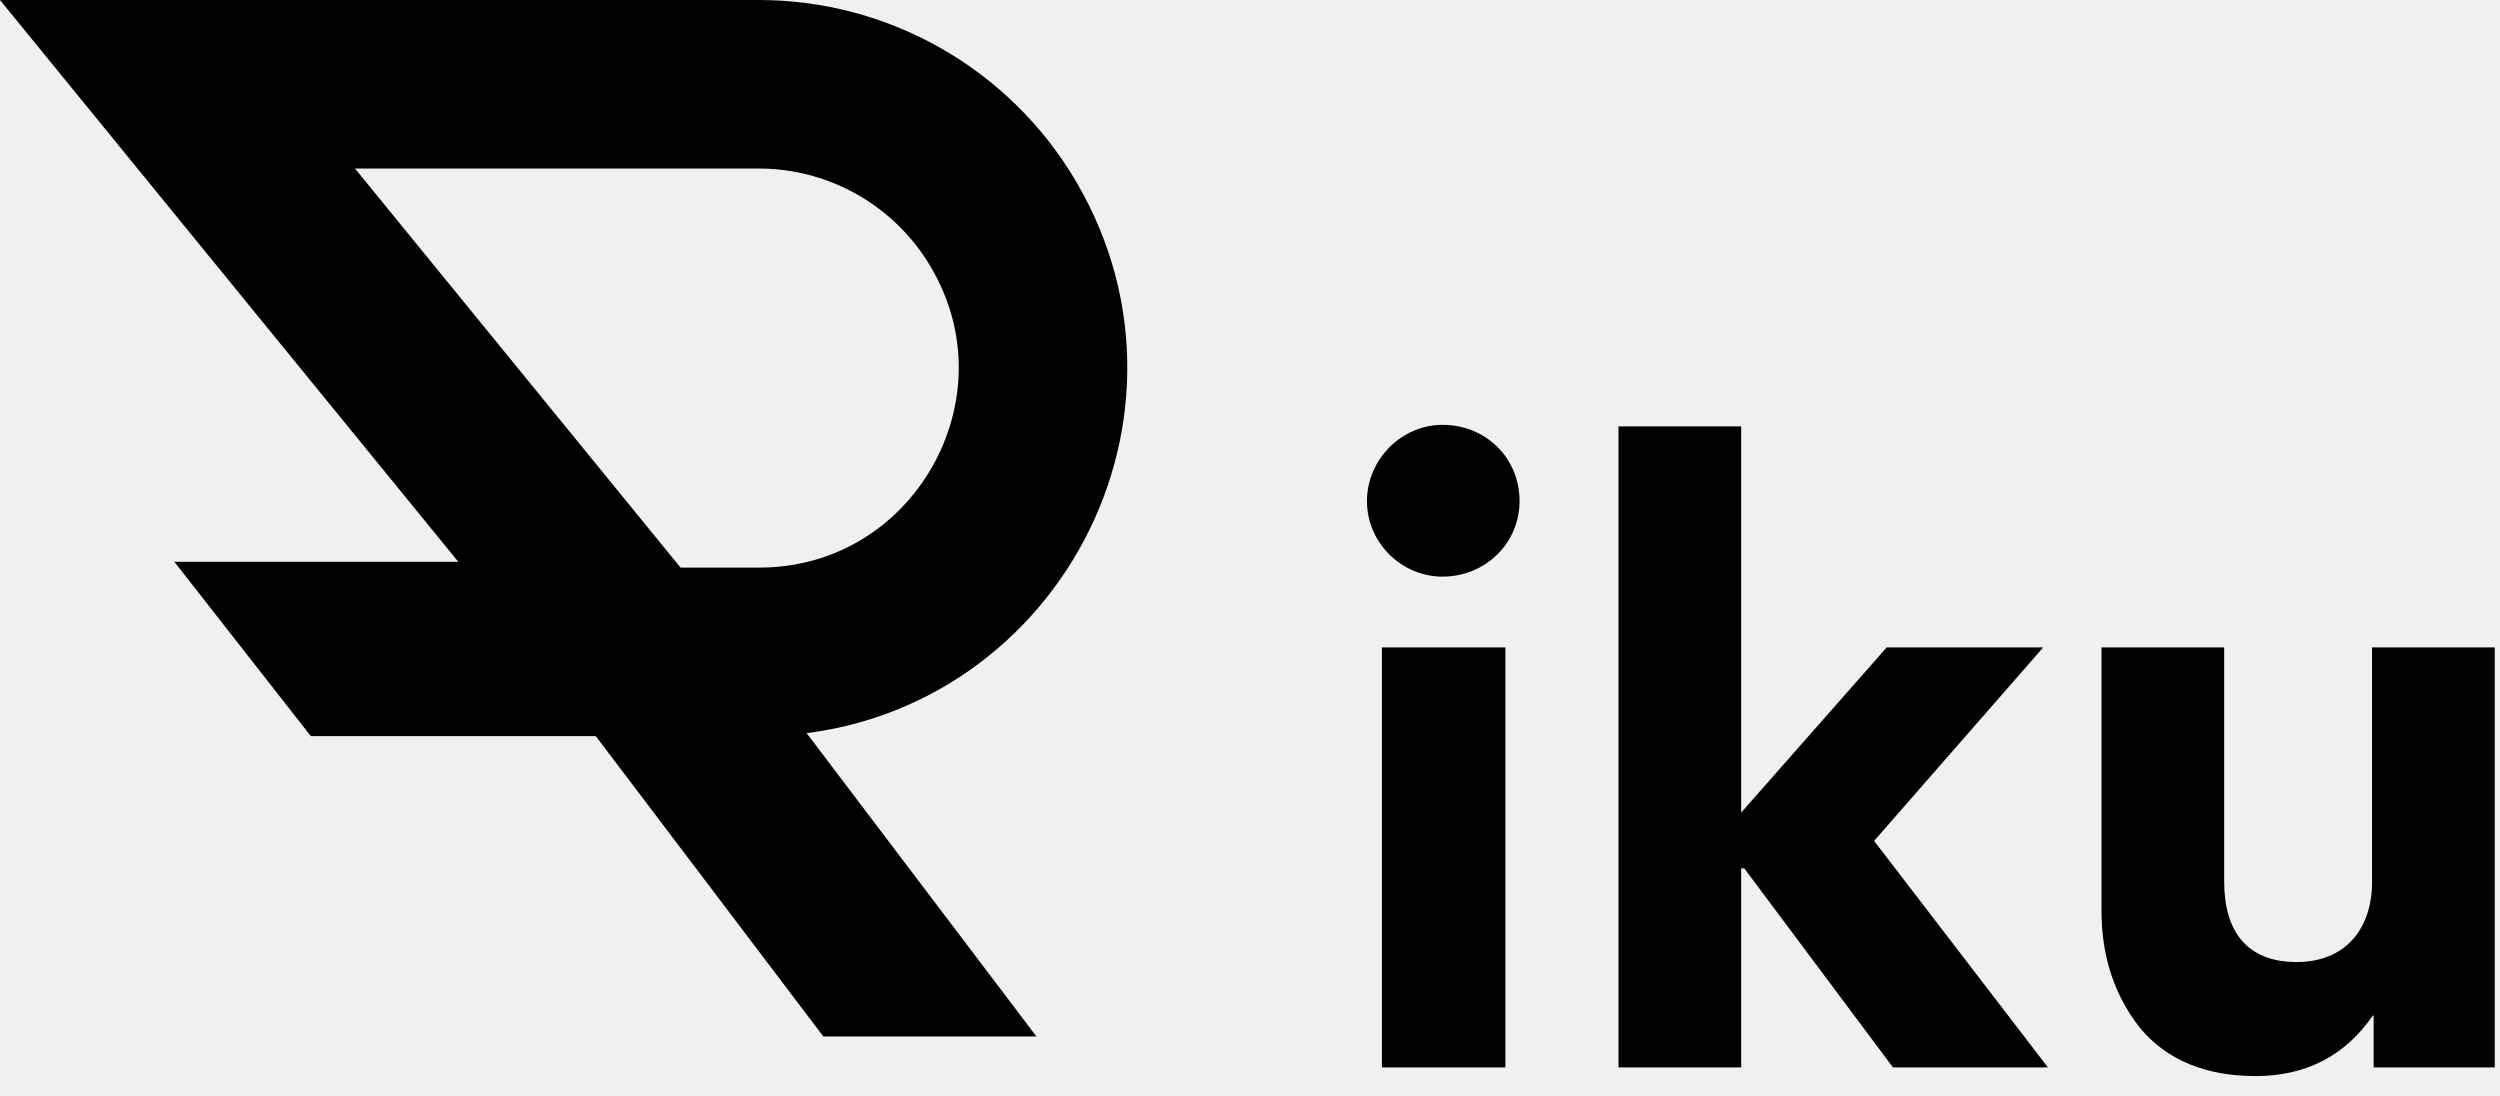
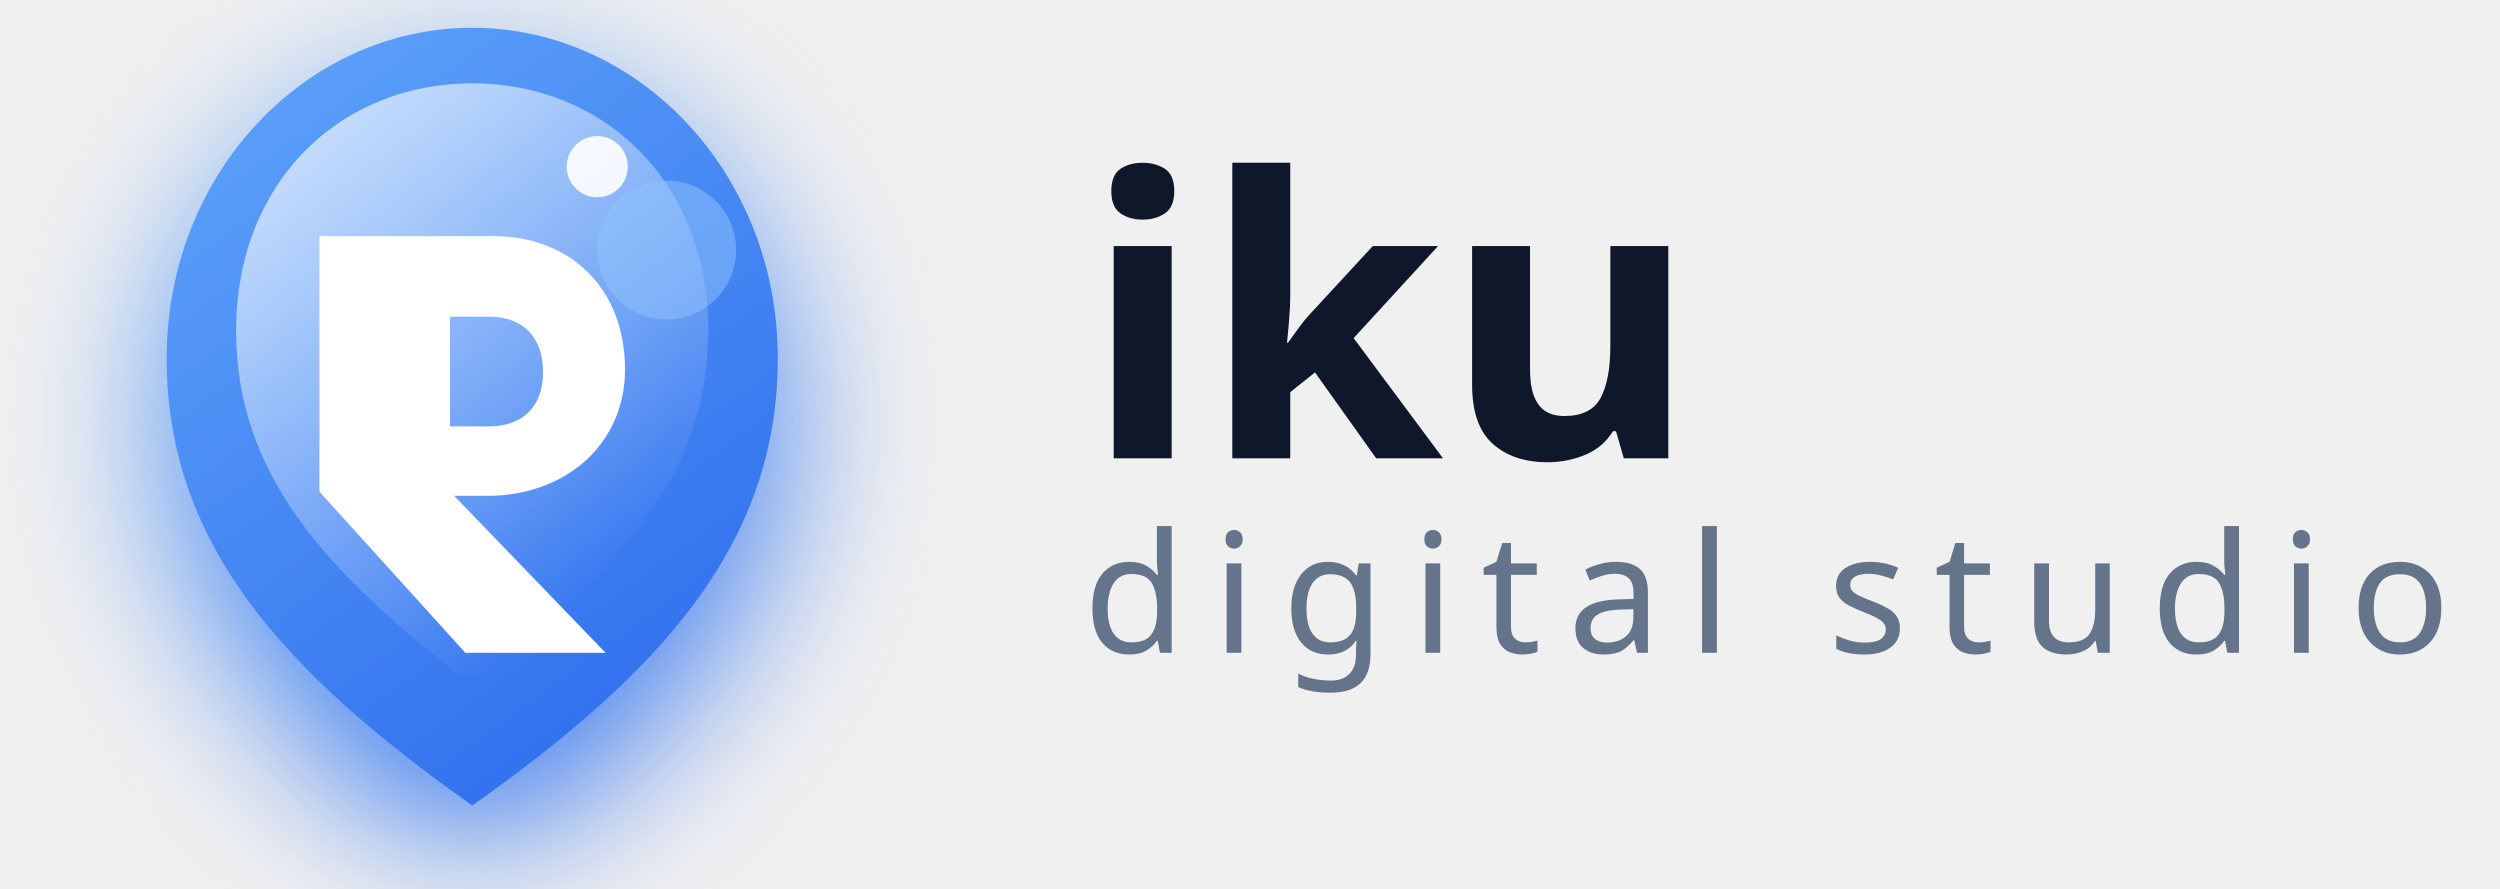
- <svg xmlns="http://www.w3.org/2000/svg" width="89" height="39" viewBox="0 0 89 39" fill="none">
-   <path d="M74.814 23.048H79.181V31.392C79.181 33.156 79.993 34.248 81.757 34.248C83.522 34.248 84.445 33.044 84.445 31.392V23.048H88.814V38H84.501V36.152H84.474C83.493 37.58 82.094 38.308 80.302 38.308C78.537 38.308 77.165 37.748 76.213 36.628C75.29 35.48 74.814 34.08 74.814 32.428V23.048Z" fill="black" />
-   <path d="M61.986 30.916V38H57.618V15.18H61.986V28.928L67.166 23.048H72.738L66.718 29.936L72.906 38H67.39L62.098 30.916H61.986Z" fill="black" />
-   <path d="M51.352 15.124C52.892 15.124 54.096 16.3 54.096 17.84C54.096 19.324 52.892 20.528 51.352 20.528C49.896 20.528 48.664 19.324 48.664 17.84C48.664 16.356 49.896 15.124 51.352 15.124ZM53.592 38H49.196V23.048H53.592V38Z" fill="black" />
-   <path d="M11.066 26.207H27.241L21.756 20H6.207L11.066 26.207Z" fill="black" />
-   <path d="M22.804 23.207L6.319 3H27.013C30.583 3 33.888 4.884 35.707 7.956C39.695 14.691 34.84 23.207 27.013 23.207H22.804Z" stroke="black" stroke-width="6" />
-   <path d="M29.31 36.897L20.689 25.518H28.276L36.896 36.897H29.31Z" fill="black" />
+ <svg xmlns="http://www.w3.org/2000/svg" width="180" height="64" viewBox="0 0 180 64" fill="none">
+   <defs>
+     <linearGradient id="dropGradient" x1="14" y1="2" x2="58" y2="62" gradientUnits="userSpaceOnUse">
+       <stop offset="0" stop-color="#60A5FA" />
+       <stop offset="1" stop-color="#2563EB" />
+     </linearGradient>
+     <linearGradient id="glossGradient" x1="20" y1="8" x2="46" y2="40" gradientUnits="userSpaceOnUse">
+       <stop offset="0" stop-color="#ffffff" stop-opacity="0.7" />
+       <stop offset="1" stop-color="#ffffff" stop-opacity="0" />
+     </linearGradient>
+     <filter id="dropShadow" x="0" y="0" width="80" height="80" filterUnits="userSpaceOnUse" color-interpolation-filters="sRGB">
+       <feOffset dy="4" />
+       <feGaussianBlur stdDeviation="6" result="blur" />
+       <feColorMatrix type="matrix" values="0 0 0 0 0 0 0 0 0 0 0 0 0 0 0 0 0 0 0.25 0" />
+       <feBlend in="SourceGraphic" in2="blur" mode="normal" />
+     </filter>
+   </defs>
+   <g filter="url(#dropShadow)">
+     <path d="M34 2C22 2 12 12.5 12 25.8C12 39.3 20.6 48.5 34 58C47.4 48.5 56 39.3 56 25.8C56 12.5 46 2 34 2Z" fill="url(#dropGradient)" />
+   </g>
+   <path d="M34 6C24.5 6 17 13.1 17 23.8C17 34.1 23.4 41 32.8 48.4C33.5 48.9 34.5 48.9 35.2 48.4C44.6 41 51 34.1 51 23.8C51 13.1 43.5 6 34 6Z" fill="url(#glossGradient)" />
+   <path d="M26 17H35.5C41.1 17 45 20.8 45 26.6C45 32 40.7 35.7 35.1 35.7H32.7L43.6 47H33.5L23 35.4V17H26ZM32.4 30.7H35.2C37.6 30.7 39.1 29.3 39.1 26.8C39.1 24.2 37.6 22.8 35.2 22.8H32.4V30.7Z" fill="white" />
+   <circle cx="48" cy="18" r="5" fill="#93C5FD" fill-opacity="0.5" />
+   <circle cx="43" cy="12" r="2.2" fill="white" fill-opacity="0.9" />
+   <text x="78" y="33" font-family="'Poppins','Segoe UI',sans-serif" font-size="28" font-weight="600" fill="#0F172A">iku</text>
+   <text x="78" y="47" font-family="'Poppins','Segoe UI',sans-serif" font-size="12" font-weight="500" letter-spacing="0.16em" fill="#64748B">digital studio</text>
</svg>
